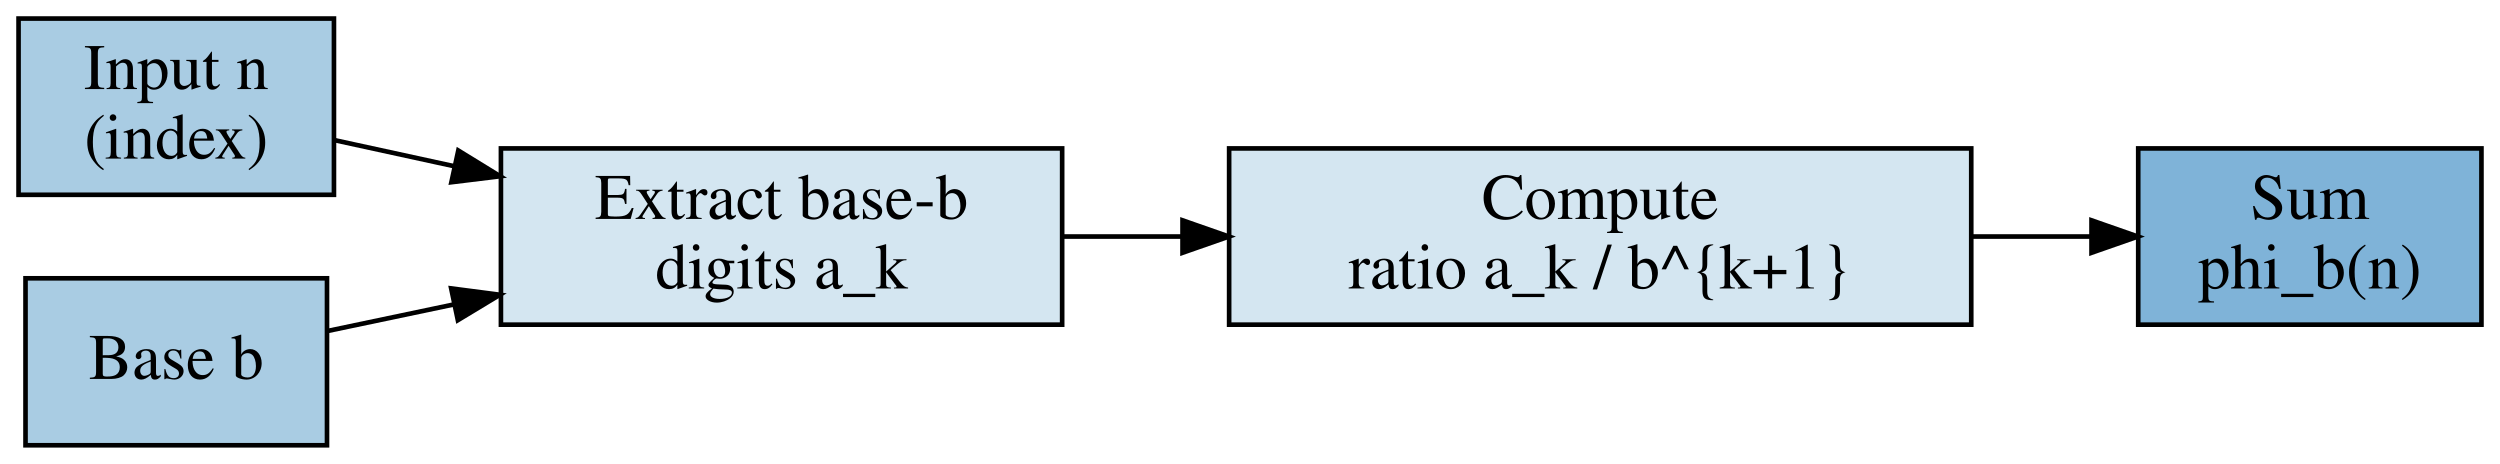
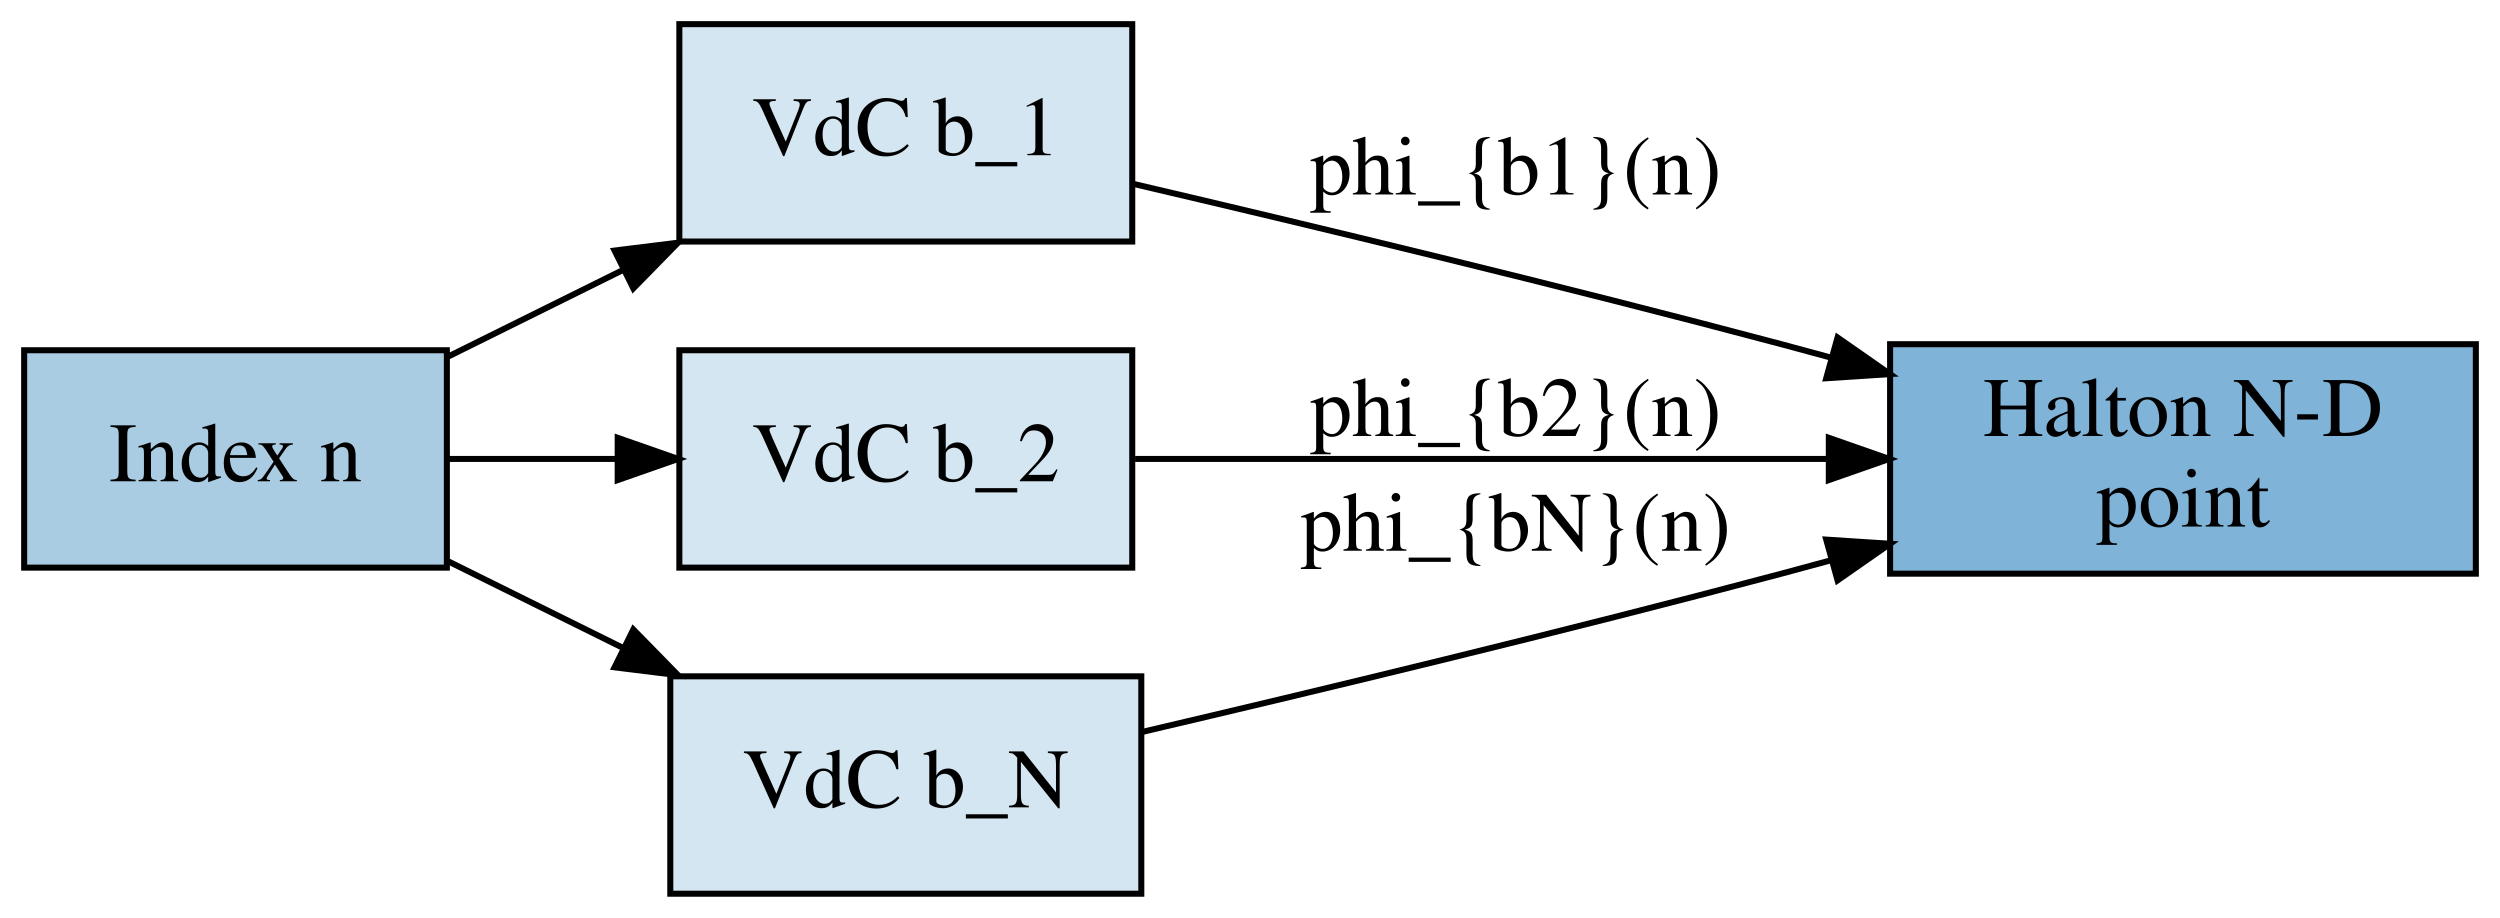
- <svg xmlns="http://www.w3.org/2000/svg" width="539pt" height="100pt" viewBox="0.00 0.00 539.00 100.00">
-   <g id="graph0" class="graph" transform="scale(1 1) rotate(0) translate(4 96)">
+ <svg xmlns="http://www.w3.org/2000/svg" width="414pt" height="152pt" viewBox="0.00 0.00 414.00 152.00">
+   <g id="graph0" class="graph" transform="scale(1 1) rotate(0) translate(4 148)">
    <g id="node1" class="node">
-       <polygon fill="#a9cce3" stroke="black" points="68,-92 0,-92 0,-54 68,-54 68,-92" />
-       <text text-anchor="middle" x="34" y="-76.8" font-family="Times,serif" font-size="14.00">Input n</text>
-       <text text-anchor="middle" x="34" y="-61.8" font-family="Times,serif" font-size="14.00">(index)</text>
+       <polygon fill="#a9cce3" stroke="black" points="70,-90 0,-90 0,-54 70,-54 70,-90" />
+       <text text-anchor="middle" x="35" y="-68.3" font-family="Times,serif" font-size="14.00">Index n</text>
+     </g>
+     <g id="node2" class="node">
+       <polygon fill="#d4e6f1" stroke="black" points="183.5,-144 108.5,-144 108.5,-108 183.5,-108 183.5,-144" />
+       <text text-anchor="middle" x="146" y="-122.3" font-family="Times,serif" font-size="14.00">VdC b_1</text>
+     </g>
+     <g id="edge1" class="edge">
+       <path fill="none" stroke="black" d="M70.19,-88.94C79.37,-93.49 89.44,-98.48 99.14,-103.28" />
+       <polygon fill="black" stroke="black" points="97.77,-106.51 108.29,-107.81 100.88,-100.24 97.77,-106.51" />
    </g>
    <g id="node3" class="node">
-       <polygon fill="#d4e6f1" stroke="black" points="225,-64 104,-64 104,-26 225,-26 225,-64" />
-       <text text-anchor="middle" x="164.5" y="-48.8" font-family="Times,serif" font-size="14.00">Extract base-b</text>
-       <text text-anchor="middle" x="164.5" y="-33.8" font-family="Times,serif" font-size="14.00">digits a_k</text>
-     </g>
-     <g id="edge1" class="edge">
-       <path fill="none" stroke="black" d="M68.09,-65.79C76.12,-64.04 85,-62.1 94.03,-60.14" />
-       <polygon fill="black" stroke="black" points="94.81,-63.55 103.84,-58 93.32,-56.71 94.81,-63.55" />
-     </g>
-     <g id="node2" class="node">
-       <polygon fill="#a9cce3" stroke="black" points="66.5,-36 1.5,-36 1.5,0 66.5,0 66.5,-36" />
-       <text text-anchor="middle" x="34" y="-14.3" font-family="Times,serif" font-size="14.00">Base b</text>
+       <polygon fill="#d4e6f1" stroke="black" points="183.5,-90 108.5,-90 108.5,-54 183.5,-54 183.5,-90" />
+       <text text-anchor="middle" x="146" y="-68.3" font-family="Times,serif" font-size="14.00">VdC b_2</text>
    </g>
    <g id="edge2" class="edge">
-       <path fill="none" stroke="black" d="M66.76,-24.67C75.09,-26.42 84.41,-28.38 93.89,-30.37" />
-       <polygon fill="black" stroke="black" points="93.27,-33.82 103.78,-32.45 94.71,-26.97 93.27,-33.82" />
+       <path fill="none" stroke="black" d="M70.19,-72C79.08,-72 88.82,-72 98.24,-72" />
+       <polygon fill="black" stroke="black" points="98.29,-75.5 108.29,-72 98.29,-68.5 98.29,-75.5" />
    </g>
    <g id="node4" class="node">
-       <polygon fill="#d4e6f1" stroke="black" points="421,-64 261,-64 261,-26 421,-26 421,-64" />
-       <text text-anchor="middle" x="341" y="-48.8" font-family="Times,serif" font-size="14.00">Compute</text>
-       <text text-anchor="middle" x="341" y="-33.8" font-family="Times,serif" font-size="14.00">ratio a_k / b^{k+1}</text>
+       <polygon fill="#d4e6f1" stroke="black" points="185,-36 107,-36 107,0 185,0 185,-36" />
+       <text text-anchor="middle" x="146" y="-14.3" font-family="Times,serif" font-size="14.00">VdC b_N</text>
    </g>
    <g id="edge3" class="edge">
-       <path fill="none" stroke="black" d="M225.06,-45C233.37,-45 242.04,-45 250.75,-45" />
-       <polygon fill="black" stroke="black" points="250.95,-48.5 260.95,-45 250.95,-41.5 250.95,-48.5" />
+       <path fill="none" stroke="black" d="M70.19,-55.06C79.37,-50.51 89.44,-45.52 99.14,-40.72" />
+       <polygon fill="black" stroke="black" points="100.88,-43.76 108.29,-36.19 97.77,-37.49 100.88,-43.76" />
    </g>
    <g id="node5" class="node">
-       <polygon fill="#7fb3d8" stroke="black" points="531,-64 457,-64 457,-26 531,-26 531,-64" />
-       <text text-anchor="middle" x="494" y="-48.8" font-family="Times,serif" font-size="14.00">Sum</text>
-       <text text-anchor="middle" x="494" y="-33.8" font-family="Times,serif" font-size="14.00">phi_b(n)</text>
+       <polygon fill="#7fb3d8" stroke="black" points="406,-91 309,-91 309,-53 406,-53 406,-91" />
+       <text text-anchor="middle" x="357.5" y="-75.8" font-family="Times,serif" font-size="14.00">Halton N-D</text>
+       <text text-anchor="middle" x="357.5" y="-60.8" font-family="Times,serif" font-size="14.00">point</text>
    </g>
    <g id="edge4" class="edge">
-       <path fill="none" stroke="black" d="M421.04,-45C429.87,-45 438.63,-45 446.85,-45" />
-       <polygon fill="black" stroke="black" points="446.93,-48.5 456.93,-45 446.93,-41.5 446.93,-48.5" />
+       <path fill="none" stroke="black" d="M183.51,-117.59C212.68,-110.76 254.58,-100.7 291,-91 293.74,-90.27 296.53,-89.51 299.35,-88.74" />
+       <polygon fill="black" stroke="black" points="300.3,-92.11 308.99,-86.05 298.42,-85.36 300.3,-92.11" />
+       <text text-anchor="middle" x="247" y="-115.8" font-family="Times,serif" font-size="14.00">phi_{b1}(n)</text>
+     </g>
+     <g id="edge5" class="edge">
+       <path fill="none" stroke="black" d="M183.97,-72C215.75,-72 262.13,-72 298.79,-72" />
+       <polygon fill="black" stroke="black" points="298.85,-75.5 308.85,-72 298.85,-68.5 298.85,-75.5" />
+       <text text-anchor="middle" x="247" y="-75.8" font-family="Times,serif" font-size="14.00">phi_{b2}(n)</text>
+     </g>
+     <g id="edge6" class="edge">
+       <path fill="none" stroke="black" d="M185.01,-26.76C214.11,-33.58 255.2,-43.46 291,-53 293.74,-53.73 296.53,-54.49 299.35,-55.26" />
+       <polygon fill="black" stroke="black" points="298.42,-58.64 308.99,-57.95 300.3,-51.89 298.42,-58.64" />
+       <text text-anchor="middle" x="247" y="-56.8" font-family="Times,serif" font-size="14.00">phi_{bN}(n)</text>
    </g>
  </g>
</svg>
